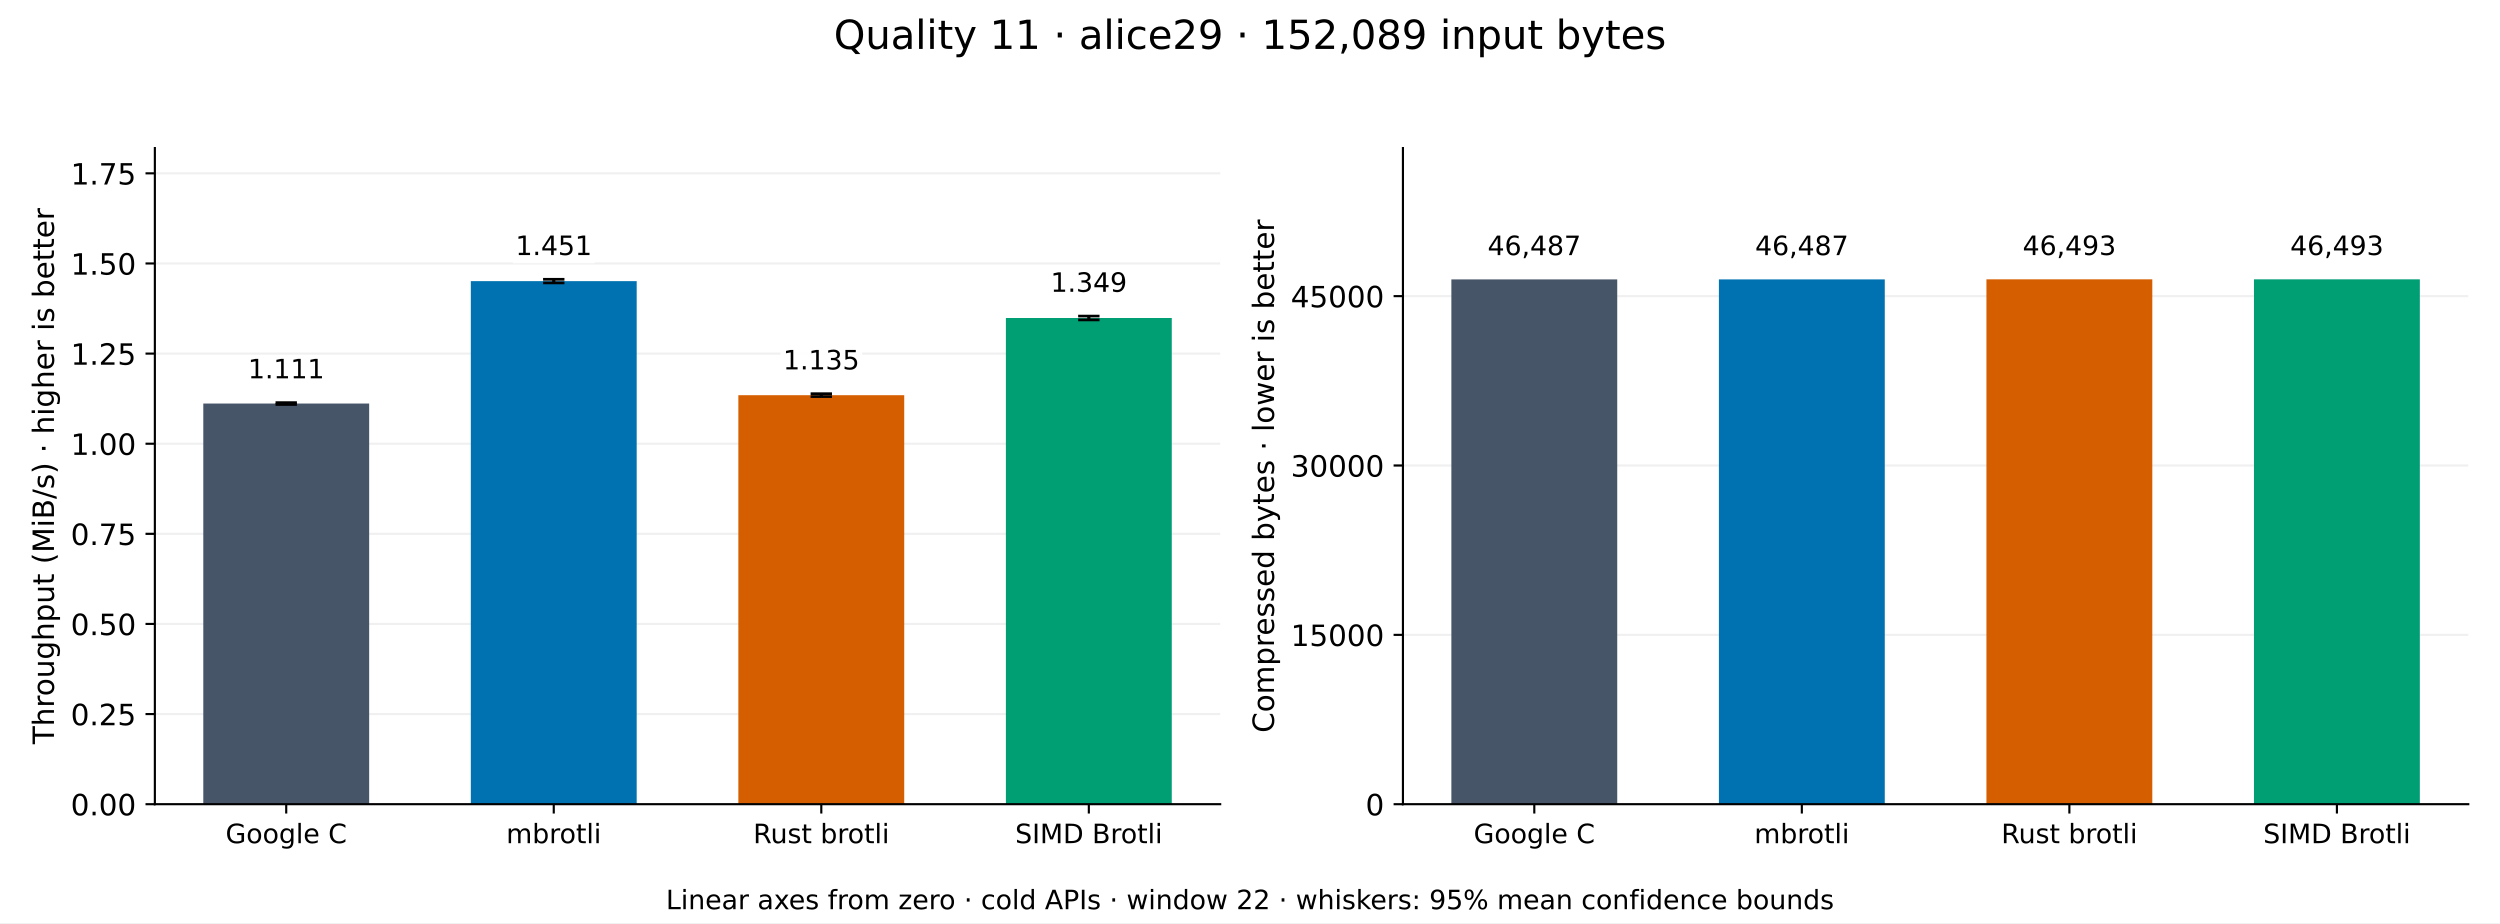
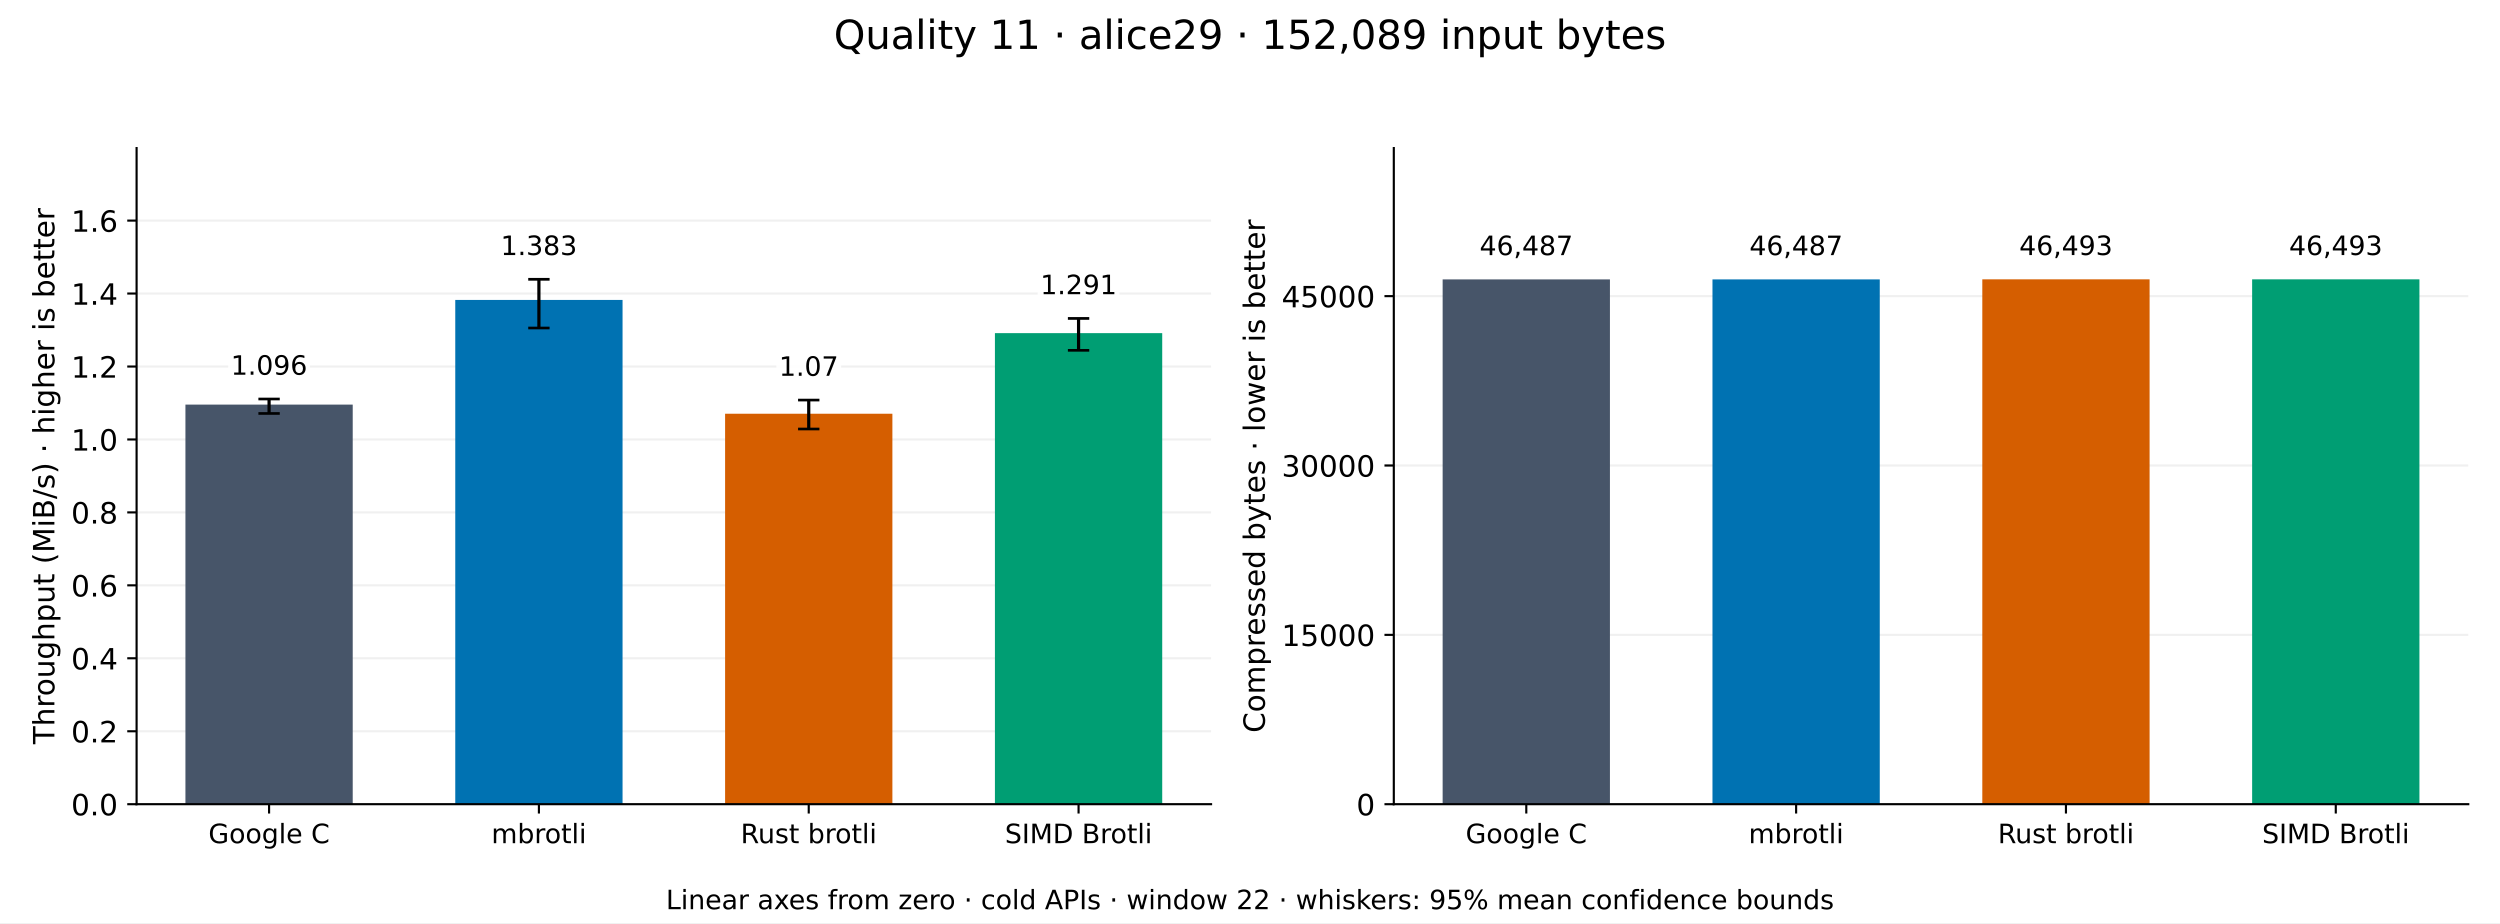
<svg xmlns="http://www.w3.org/2000/svg" xmlns:xlink="http://www.w3.org/1999/xlink" width="936pt" height="345.6pt" viewBox="0 0 936 345.6" version="1.1">
  <defs>
    <style type="text/css">*{stroke-linejoin: round; stroke-linecap: butt}</style>
  </defs>
  <g id="figure_1">
    <g id="patch_1">
      <path d="M 0 345.6 L 936 345.6 L 936 0 L 0 0 z " style="fill: #ffffff" />
    </g>
    <g id="axes_1">
      <g id="patch_2">
-         <path d="M 57.98 301.088 L 456.84 301.088 L 456.84 55.44 L 57.98 55.44 z " style="fill: #ffffff" />
+         <path d="M 51.14 301.088 L 453.42 301.088 L 453.42 55.44 L 51.14 55.44 z " style="fill: #ffffff" />
      </g>
      <g id="matplotlib.axis_1">
        <g id="xtick_1">
          <g id="line2d_1">
            <defs>
              <path id="m3d63aaa0ea" d="M 0 0 L 0 3.5 " style="stroke: #000000; stroke-width: 0.8" />
            </defs>
            <g>
-               <use xlink:href="#m3d63aaa0ea" x="107.161" y="301.088" style="stroke: #000000; stroke-width: 0.8" />
+               <use xlink:href="#m3d63aaa0ea" x="100.743" y="301.088" style="stroke: #000000; stroke-width: 0.8" />
            </g>
          </g>
          <g id="text_1">
-             <text style="font-size: 10px; font-family: 'DejaVu Sans', 'Bitstream Vera Sans', 'Computer Modern Sans Serif', 'Lucida Grande', 'Verdana', 'Geneva', 'Lucid', 'Arial', 'Helvetica', 'Avant Garde', sans-serif; text-anchor: middle" x="107.161" y="315.686" transform="rotate(-0 107.1614 315.6864)">Google C</text>
+             <text style="font-size: 10px; font-family: 'DejaVu Sans', 'Bitstream Vera Sans', 'Computer Modern Sans Serif', 'Lucida Grande', 'Verdana', 'Geneva', 'Lucid', 'Arial', 'Helvetica', 'Avant Garde', sans-serif; text-anchor: middle" x="100.743" y="315.686" transform="rotate(-0 100.7431 315.6864)">Google C</text>
          </g>
        </g>
        <g id="xtick_2">
          <g id="line2d_2">
            <g>
-               <use xlink:href="#m3d63aaa0ea" x="207.327" y="301.088" style="stroke: #000000; stroke-width: 0.8" />
+               <use xlink:href="#m3d63aaa0ea" x="201.768" y="301.088" style="stroke: #000000; stroke-width: 0.8" />
            </g>
          </g>
          <g id="text_2">
-             <text style="font-size: 10px; font-family: 'DejaVu Sans', 'Bitstream Vera Sans', 'Computer Modern Sans Serif', 'Lucida Grande', 'Verdana', 'Geneva', 'Lucid', 'Arial', 'Helvetica', 'Avant Garde', sans-serif; text-anchor: middle" x="207.327" y="315.686" transform="rotate(-0 207.3271 315.6864)">mbrotli</text>
+             <text style="font-size: 10px; font-family: 'DejaVu Sans', 'Bitstream Vera Sans', 'Computer Modern Sans Serif', 'Lucida Grande', 'Verdana', 'Geneva', 'Lucid', 'Arial', 'Helvetica', 'Avant Garde', sans-serif; text-anchor: middle" x="201.768" y="315.686" transform="rotate(-0 201.7677 315.6864)">mbrotli</text>
          </g>
        </g>
        <g id="xtick_3">
          <g id="line2d_3">
            <g>
-               <use xlink:href="#m3d63aaa0ea" x="307.493" y="301.088" style="stroke: #000000; stroke-width: 0.8" />
+               <use xlink:href="#m3d63aaa0ea" x="302.792" y="301.088" style="stroke: #000000; stroke-width: 0.8" />
            </g>
          </g>
          <g id="text_3">
-             <text style="font-size: 10px; font-family: 'DejaVu Sans', 'Bitstream Vera Sans', 'Computer Modern Sans Serif', 'Lucida Grande', 'Verdana', 'Geneva', 'Lucid', 'Arial', 'Helvetica', 'Avant Garde', sans-serif; text-anchor: middle" x="307.493" y="315.686" transform="rotate(-0 307.4929 315.6864)">Rust brotli</text>
+             <text style="font-size: 10px; font-family: 'DejaVu Sans', 'Bitstream Vera Sans', 'Computer Modern Sans Serif', 'Lucida Grande', 'Verdana', 'Geneva', 'Lucid', 'Arial', 'Helvetica', 'Avant Garde', sans-serif; text-anchor: middle" x="302.792" y="315.686" transform="rotate(-0 302.7923 315.6864)">Rust brotli</text>
          </g>
        </g>
        <g id="xtick_4">
          <g id="line2d_4">
            <g>
-               <use xlink:href="#m3d63aaa0ea" x="407.659" y="301.088" style="stroke: #000000; stroke-width: 0.8" />
+               <use xlink:href="#m3d63aaa0ea" x="403.817" y="301.088" style="stroke: #000000; stroke-width: 0.8" />
            </g>
          </g>
          <g id="text_4">
-             <text style="font-size: 10px; font-family: 'DejaVu Sans', 'Bitstream Vera Sans', 'Computer Modern Sans Serif', 'Lucida Grande', 'Verdana', 'Geneva', 'Lucid', 'Arial', 'Helvetica', 'Avant Garde', sans-serif; text-anchor: middle" x="407.659" y="315.686" transform="rotate(-0 407.6586 315.6864)">SIMD Brotli</text>
+             <text style="font-size: 10px; font-family: 'DejaVu Sans', 'Bitstream Vera Sans', 'Computer Modern Sans Serif', 'Lucida Grande', 'Verdana', 'Geneva', 'Lucid', 'Arial', 'Helvetica', 'Avant Garde', sans-serif; text-anchor: middle" x="403.817" y="315.686" transform="rotate(-0 403.8169 315.6864)">SIMD Brotli</text>
          </g>
        </g>
      </g>
      <g id="matplotlib.axis_2">
        <g id="ytick_1">
          <g id="line2d_5">
-             <path d="M 57.98 301.088 L 456.84 301.088 " clip-path="url(#p3a01ae5ec7)" style="fill: none; stroke: #b0b0b0; stroke-opacity: 0.18; stroke-width: 0.8; stroke-linecap: square" />
+             <path d="M 51.14 301.088 L 453.42 301.088 " clip-path="url(#p84ce2953eb)" style="fill: none; stroke: #b0b0b0; stroke-opacity: 0.18; stroke-width: 0.8; stroke-linecap: square" />
          </g>
          <g id="line2d_6">
            <defs>
              <path id="mb6c034703b" d="M 0 0 L -3.5 0 " style="stroke: #000000; stroke-width: 0.8" />
            </defs>
            <g>
-               <use xlink:href="#mb6c034703b" x="57.98" y="301.088" style="stroke: #000000; stroke-width: 0.8" />
+               <use xlink:href="#mb6c034703b" x="51.14" y="301.088" style="stroke: #000000; stroke-width: 0.8" />
            </g>
          </g>
          <g id="text_5">
-             <text style="font-size: 11px; font-family: 'DejaVu Sans', 'Bitstream Vera Sans', 'Computer Modern Sans Serif', 'Lucida Grande', 'Verdana', 'Geneva', 'Lucid', 'Arial', 'Helvetica', 'Avant Garde', sans-serif; text-anchor: end" x="50.98" y="305.267" transform="rotate(-0 50.98 305.2671)">0.00</text>
+             <text style="font-size: 11px; font-family: 'DejaVu Sans', 'Bitstream Vera Sans', 'Computer Modern Sans Serif', 'Lucida Grande', 'Verdana', 'Geneva', 'Lucid', 'Arial', 'Helvetica', 'Avant Garde', sans-serif; text-anchor: end" x="44.14" y="305.267" transform="rotate(-0 44.14 305.2671)">0.0</text>
          </g>
        </g>
        <g id="ytick_2">
          <g id="line2d_7">
-             <path d="M 57.98 267.348 L 456.84 267.348 " clip-path="url(#p3a01ae5ec7)" style="fill: none; stroke: #b0b0b0; stroke-opacity: 0.18; stroke-width: 0.8; stroke-linecap: square" />
+             <path d="M 51.14 273.776 L 453.42 273.776 " clip-path="url(#p84ce2953eb)" style="fill: none; stroke: #b0b0b0; stroke-opacity: 0.18; stroke-width: 0.8; stroke-linecap: square" />
          </g>
          <g id="line2d_8">
            <g>
-               <use xlink:href="#mb6c034703b" x="57.98" y="267.348" style="stroke: #000000; stroke-width: 0.8" />
+               <use xlink:href="#mb6c034703b" x="51.14" y="273.776" style="stroke: #000000; stroke-width: 0.8" />
            </g>
          </g>
          <g id="text_6">
-             <text style="font-size: 11px; font-family: 'DejaVu Sans', 'Bitstream Vera Sans', 'Computer Modern Sans Serif', 'Lucida Grande', 'Verdana', 'Geneva', 'Lucid', 'Arial', 'Helvetica', 'Avant Garde', sans-serif; text-anchor: end" x="50.98" y="271.527" transform="rotate(-0 50.98 271.5269)">0.25</text>
+             <text style="font-size: 11px; font-family: 'DejaVu Sans', 'Bitstream Vera Sans', 'Computer Modern Sans Serif', 'Lucida Grande', 'Verdana', 'Geneva', 'Lucid', 'Arial', 'Helvetica', 'Avant Garde', sans-serif; text-anchor: end" x="44.14" y="277.956" transform="rotate(-0 44.14 277.9556)">0.2</text>
          </g>
        </g>
        <g id="ytick_3">
          <g id="line2d_9">
-             <path d="M 57.98 233.607 L 456.84 233.607 " clip-path="url(#p3a01ae5ec7)" style="fill: none; stroke: #b0b0b0; stroke-opacity: 0.18; stroke-width: 0.8; stroke-linecap: square" />
+             <path d="M 51.14 246.465 L 453.42 246.465 " clip-path="url(#p84ce2953eb)" style="fill: none; stroke: #b0b0b0; stroke-opacity: 0.18; stroke-width: 0.8; stroke-linecap: square" />
          </g>
          <g id="line2d_10">
            <g>
-               <use xlink:href="#mb6c034703b" x="57.98" y="233.607" style="stroke: #000000; stroke-width: 0.8" />
+               <use xlink:href="#mb6c034703b" x="51.14" y="246.465" style="stroke: #000000; stroke-width: 0.8" />
            </g>
          </g>
          <g id="text_7">
-             <text style="font-size: 11px; font-family: 'DejaVu Sans', 'Bitstream Vera Sans', 'Computer Modern Sans Serif', 'Lucida Grande', 'Verdana', 'Geneva', 'Lucid', 'Arial', 'Helvetica', 'Avant Garde', sans-serif; text-anchor: end" x="50.98" y="237.787" transform="rotate(-0 50.98 237.7866)">0.50</text>
+             <text style="font-size: 11px; font-family: 'DejaVu Sans', 'Bitstream Vera Sans', 'Computer Modern Sans Serif', 'Lucida Grande', 'Verdana', 'Geneva', 'Lucid', 'Arial', 'Helvetica', 'Avant Garde', sans-serif; text-anchor: end" x="44.14" y="250.644" transform="rotate(-0 44.14 250.6441)">0.4</text>
          </g>
        </g>
        <g id="ytick_4">
          <g id="line2d_11">
-             <path d="M 57.98 199.867 L 456.84 199.867 " clip-path="url(#p3a01ae5ec7)" style="fill: none; stroke: #b0b0b0; stroke-opacity: 0.18; stroke-width: 0.8; stroke-linecap: square" />
+             <path d="M 51.14 219.153 L 453.42 219.153 " clip-path="url(#p84ce2953eb)" style="fill: none; stroke: #b0b0b0; stroke-opacity: 0.18; stroke-width: 0.8; stroke-linecap: square" />
          </g>
          <g id="line2d_12">
            <g>
-               <use xlink:href="#mb6c034703b" x="57.98" y="199.867" style="stroke: #000000; stroke-width: 0.8" />
+               <use xlink:href="#mb6c034703b" x="51.14" y="219.153" style="stroke: #000000; stroke-width: 0.8" />
            </g>
          </g>
          <g id="text_8">
-             <text style="font-size: 11px; font-family: 'DejaVu Sans', 'Bitstream Vera Sans', 'Computer Modern Sans Serif', 'Lucida Grande', 'Verdana', 'Geneva', 'Lucid', 'Arial', 'Helvetica', 'Avant Garde', sans-serif; text-anchor: end" x="50.98" y="204.046" transform="rotate(-0 50.98 204.0463)">0.75</text>
+             <text style="font-size: 11px; font-family: 'DejaVu Sans', 'Bitstream Vera Sans', 'Computer Modern Sans Serif', 'Lucida Grande', 'Verdana', 'Geneva', 'Lucid', 'Arial', 'Helvetica', 'Avant Garde', sans-serif; text-anchor: end" x="44.14" y="223.333" transform="rotate(-0 44.14 223.3325)">0.6</text>
          </g>
        </g>
        <g id="ytick_5">
          <g id="line2d_13">
-             <path d="M 57.98 166.127 L 456.84 166.127 " clip-path="url(#p3a01ae5ec7)" style="fill: none; stroke: #b0b0b0; stroke-opacity: 0.18; stroke-width: 0.8; stroke-linecap: square" />
+             <path d="M 51.14 191.842 L 453.42 191.842 " clip-path="url(#p84ce2953eb)" style="fill: none; stroke: #b0b0b0; stroke-opacity: 0.18; stroke-width: 0.8; stroke-linecap: square" />
          </g>
          <g id="line2d_14">
            <g>
-               <use xlink:href="#mb6c034703b" x="57.98" y="166.127" style="stroke: #000000; stroke-width: 0.8" />
+               <use xlink:href="#mb6c034703b" x="51.14" y="191.842" style="stroke: #000000; stroke-width: 0.8" />
            </g>
          </g>
          <g id="text_9">
-             <text style="font-size: 11px; font-family: 'DejaVu Sans', 'Bitstream Vera Sans', 'Computer Modern Sans Serif', 'Lucida Grande', 'Verdana', 'Geneva', 'Lucid', 'Arial', 'Helvetica', 'Avant Garde', sans-serif; text-anchor: end" x="50.98" y="170.306" transform="rotate(-0 50.98 170.306)">1.00</text>
+             <text style="font-size: 11px; font-family: 'DejaVu Sans', 'Bitstream Vera Sans', 'Computer Modern Sans Serif', 'Lucida Grande', 'Verdana', 'Geneva', 'Lucid', 'Arial', 'Helvetica', 'Avant Garde', sans-serif; text-anchor: end" x="44.14" y="196.021" transform="rotate(-0 44.14 196.021)">0.8</text>
          </g>
        </g>
        <g id="ytick_6">
          <g id="line2d_15">
-             <path d="M 57.98 132.387 L 456.84 132.387 " clip-path="url(#p3a01ae5ec7)" style="fill: none; stroke: #b0b0b0; stroke-opacity: 0.18; stroke-width: 0.8; stroke-linecap: square" />
+             <path d="M 51.14 164.53 L 453.42 164.53 " clip-path="url(#p84ce2953eb)" style="fill: none; stroke: #b0b0b0; stroke-opacity: 0.18; stroke-width: 0.8; stroke-linecap: square" />
          </g>
          <g id="line2d_16">
            <g>
-               <use xlink:href="#mb6c034703b" x="57.98" y="132.387" style="stroke: #000000; stroke-width: 0.8" />
+               <use xlink:href="#mb6c034703b" x="51.14" y="164.53" style="stroke: #000000; stroke-width: 0.8" />
            </g>
          </g>
          <g id="text_10">
-             <text style="font-size: 11px; font-family: 'DejaVu Sans', 'Bitstream Vera Sans', 'Computer Modern Sans Serif', 'Lucida Grande', 'Verdana', 'Geneva', 'Lucid', 'Arial', 'Helvetica', 'Avant Garde', sans-serif; text-anchor: end" x="50.98" y="136.566" transform="rotate(-0 50.98 136.5657)">1.25</text>
+             <text style="font-size: 11px; font-family: 'DejaVu Sans', 'Bitstream Vera Sans', 'Computer Modern Sans Serif', 'Lucida Grande', 'Verdana', 'Geneva', 'Lucid', 'Arial', 'Helvetica', 'Avant Garde', sans-serif; text-anchor: end" x="44.14" y="168.709" transform="rotate(-0 44.14 168.7095)">1.0</text>
          </g>
        </g>
        <g id="ytick_7">
          <g id="line2d_17">
-             <path d="M 57.98 98.646 L 456.84 98.646 " clip-path="url(#p3a01ae5ec7)" style="fill: none; stroke: #b0b0b0; stroke-opacity: 0.18; stroke-width: 0.8; stroke-linecap: square" />
+             <path d="M 51.14 137.219 L 453.42 137.219 " clip-path="url(#p84ce2953eb)" style="fill: none; stroke: #b0b0b0; stroke-opacity: 0.18; stroke-width: 0.8; stroke-linecap: square" />
          </g>
          <g id="line2d_18">
            <g>
-               <use xlink:href="#mb6c034703b" x="57.98" y="98.646" style="stroke: #000000; stroke-width: 0.8" />
+               <use xlink:href="#mb6c034703b" x="51.14" y="137.219" style="stroke: #000000; stroke-width: 0.8" />
            </g>
          </g>
          <g id="text_11">
-             <text style="font-size: 11px; font-family: 'DejaVu Sans', 'Bitstream Vera Sans', 'Computer Modern Sans Serif', 'Lucida Grande', 'Verdana', 'Geneva', 'Lucid', 'Arial', 'Helvetica', 'Avant Garde', sans-serif; text-anchor: end" x="50.98" y="102.825" transform="rotate(-0 50.98 102.8254)">1.50</text>
+             <text style="font-size: 11px; font-family: 'DejaVu Sans', 'Bitstream Vera Sans', 'Computer Modern Sans Serif', 'Lucida Grande', 'Verdana', 'Geneva', 'Lucid', 'Arial', 'Helvetica', 'Avant Garde', sans-serif; text-anchor: end" x="44.14" y="141.398" transform="rotate(-0 44.14 141.3979)">1.2</text>
          </g>
        </g>
        <g id="ytick_8">
          <g id="line2d_19">
-             <path d="M 57.98 64.906 L 456.84 64.906 " clip-path="url(#p3a01ae5ec7)" style="fill: none; stroke: #b0b0b0; stroke-opacity: 0.18; stroke-width: 0.8; stroke-linecap: square" />
+             <path d="M 51.14 109.907 L 453.42 109.907 " clip-path="url(#p84ce2953eb)" style="fill: none; stroke: #b0b0b0; stroke-opacity: 0.18; stroke-width: 0.8; stroke-linecap: square" />
          </g>
          <g id="line2d_20">
            <g>
-               <use xlink:href="#mb6c034703b" x="57.98" y="64.906" style="stroke: #000000; stroke-width: 0.8" />
+               <use xlink:href="#mb6c034703b" x="51.14" y="109.907" style="stroke: #000000; stroke-width: 0.8" />
            </g>
          </g>
          <g id="text_12">
-             <text style="font-size: 11px; font-family: 'DejaVu Sans', 'Bitstream Vera Sans', 'Computer Modern Sans Serif', 'Lucida Grande', 'Verdana', 'Geneva', 'Lucid', 'Arial', 'Helvetica', 'Avant Garde', sans-serif; text-anchor: end" x="50.98" y="69.085" transform="rotate(-0 50.98 69.08511)">1.75</text>
-           </g>
-         </g>
-         <g id="text_13">
-           <text style="font-size: 11px; font-family: 'DejaVu Sans', 'Bitstream Vera Sans', 'Computer Modern Sans Serif', 'Lucida Grande', 'Verdana', 'Geneva', 'Lucid', 'Arial', 'Helvetica', 'Avant Garde', sans-serif; text-anchor: middle" x="20.2" y="178.264" transform="rotate(-90 20.20016 178.264)">Throughput (MiB/s) · higher is better</text>
+             <text style="font-size: 11px; font-family: 'DejaVu Sans', 'Bitstream Vera Sans', 'Computer Modern Sans Serif', 'Lucida Grande', 'Verdana', 'Geneva', 'Lucid', 'Arial', 'Helvetica', 'Avant Garde', sans-serif; text-anchor: end" x="44.14" y="114.086" transform="rotate(-0 44.14 114.0864)">1.4</text>
+           </g>
+         </g>
+         <g id="ytick_9">
+           <g id="line2d_21">
+             <path d="M 51.14 82.596 L 453.42 82.596 " clip-path="url(#p84ce2953eb)" style="fill: none; stroke: #b0b0b0; stroke-opacity: 0.18; stroke-width: 0.8; stroke-linecap: square" />
+           </g>
+           <g id="line2d_22">
+             <g>
+               <use xlink:href="#mb6c034703b" x="51.14" y="82.596" style="stroke: #000000; stroke-width: 0.8" />
+             </g>
+           </g>
+           <g id="text_13">
+             <text style="font-size: 11px; font-family: 'DejaVu Sans', 'Bitstream Vera Sans', 'Computer Modern Sans Serif', 'Lucida Grande', 'Verdana', 'Geneva', 'Lucid', 'Arial', 'Helvetica', 'Avant Garde', sans-serif; text-anchor: end" x="44.14" y="86.775" transform="rotate(-0 44.14 86.77484)">1.6</text>
+           </g>
+         </g>
+         <g id="text_14">
+           <text style="font-size: 11px; font-family: 'DejaVu Sans', 'Bitstream Vera Sans', 'Computer Modern Sans Serif', 'Lucida Grande', 'Verdana', 'Geneva', 'Lucid', 'Arial', 'Helvetica', 'Avant Garde', sans-serif; text-anchor: middle" x="20.359" y="178.264" transform="rotate(-90 20.35891 178.264)">Throughput (MiB/s) · higher is better</text>
        </g>
      </g>
      <g id="patch_3">
-         <path d="M 76.11 301.088 L 138.213 301.088 L 138.213 151.088 L 76.11 151.088 z " clip-path="url(#p3a01ae5ec7)" style="fill: #475569" />
+         <path d="M 69.425 301.088 L 132.061 301.088 L 132.061 151.479 L 69.425 151.479 z " clip-path="url(#p84ce2953eb)" style="fill: #475569" />
      </g>
      <g id="patch_4">
-         <path d="M 176.276 301.088 L 238.379 301.088 L 238.379 105.245 L 176.276 105.245 z " clip-path="url(#p3a01ae5ec7)" style="fill: #0072b2" />
+         <path d="M 170.45 301.088 L 233.085 301.088 L 233.085 112.288 L 170.45 112.288 z " clip-path="url(#p84ce2953eb)" style="fill: #0072b2" />
      </g>
      <g id="patch_5">
-         <path d="M 276.441 301.088 L 338.544 301.088 L 338.544 147.962 L 276.441 147.962 z " clip-path="url(#p3a01ae5ec7)" style="fill: #d55e00" />
+         <path d="M 271.475 301.088 L 334.11 301.088 L 334.11 154.912 L 271.475 154.912 z " clip-path="url(#p84ce2953eb)" style="fill: #d55e00" />
      </g>
      <g id="patch_6">
-         <path d="M 376.607 301.088 L 438.71 301.088 L 438.71 119.067 L 376.607 119.067 z " clip-path="url(#p3a01ae5ec7)" style="fill: #009e73" />
+         <path d="M 372.499 301.088 L 435.135 301.088 L 435.135 124.729 L 372.499 124.729 z " clip-path="url(#p84ce2953eb)" style="fill: #009e73" />
      </g>
      <g id="LineCollection_1">
-         <path d="M 107.161 151.454 L 107.161 150.733 " clip-path="url(#p3a01ae5ec7)" style="fill: none; stroke: #000000; stroke-width: 1.2" />
-         <path d="M 207.327 105.941 L 207.327 104.57 " clip-path="url(#p3a01ae5ec7)" style="fill: none; stroke: #000000; stroke-width: 1.2" />
-         <path d="M 307.493 148.483 L 307.493 147.393 " clip-path="url(#p3a01ae5ec7)" style="fill: none; stroke: #000000; stroke-width: 1.2" />
-         <path d="M 407.659 119.788 L 407.659 118.342 " clip-path="url(#p3a01ae5ec7)" style="fill: none; stroke: #000000; stroke-width: 1.2" />
-       </g>
-       <g id="line2d_21">
+         <path d="M 100.743 154.803 L 100.743 149.382 " clip-path="url(#p84ce2953eb)" style="fill: none; stroke: #000000; stroke-width: 1.2" />
+         <path d="M 201.768 122.794 L 201.768 104.57 " clip-path="url(#p84ce2953eb)" style="fill: none; stroke: #000000; stroke-width: 1.2" />
+         <path d="M 302.792 160.624 L 302.792 149.783 " clip-path="url(#p84ce2953eb)" style="fill: none; stroke: #000000; stroke-width: 1.2" />
+         <path d="M 403.817 131.167 L 403.817 119.221 " clip-path="url(#p84ce2953eb)" style="fill: none; stroke: #000000; stroke-width: 1.2" />
+       </g>
+       <g id="line2d_23">
        <defs>
          <path id="ma4d3aa00d3" d="M 4 0 L -4 -0 " style="stroke: #000000" />
        </defs>
-         <g clip-path="url(#p3a01ae5ec7)">
-           <use xlink:href="#ma4d3aa00d3" x="107.161" y="151.454" style="fill: #1f77b4; stroke: #000000" />
-           <use xlink:href="#ma4d3aa00d3" x="207.327" y="105.941" style="fill: #1f77b4; stroke: #000000" />
-           <use xlink:href="#ma4d3aa00d3" x="307.493" y="148.483" style="fill: #1f77b4; stroke: #000000" />
-           <use xlink:href="#ma4d3aa00d3" x="407.659" y="119.788" style="fill: #1f77b4; stroke: #000000" />
-         </g>
-       </g>
-       <g id="line2d_22">
-         <g clip-path="url(#p3a01ae5ec7)">
-           <use xlink:href="#ma4d3aa00d3" x="107.161" y="150.733" style="fill: #1f77b4; stroke: #000000" />
-           <use xlink:href="#ma4d3aa00d3" x="207.327" y="104.57" style="fill: #1f77b4; stroke: #000000" />
-           <use xlink:href="#ma4d3aa00d3" x="307.493" y="147.393" style="fill: #1f77b4; stroke: #000000" />
-           <use xlink:href="#ma4d3aa00d3" x="407.659" y="118.342" style="fill: #1f77b4; stroke: #000000" />
+         <g clip-path="url(#p84ce2953eb)">
+           <use xlink:href="#ma4d3aa00d3" x="100.743" y="154.803" style="fill: #1f77b4; stroke: #000000" />
+           <use xlink:href="#ma4d3aa00d3" x="201.768" y="122.794" style="fill: #1f77b4; stroke: #000000" />
+           <use xlink:href="#ma4d3aa00d3" x="302.792" y="160.624" style="fill: #1f77b4; stroke: #000000" />
+           <use xlink:href="#ma4d3aa00d3" x="403.817" y="131.167" style="fill: #1f77b4; stroke: #000000" />
+         </g>
+       </g>
+       <g id="line2d_24">
+         <g clip-path="url(#p84ce2953eb)">
+           <use xlink:href="#ma4d3aa00d3" x="100.743" y="149.382" style="fill: #1f77b4; stroke: #000000" />
+           <use xlink:href="#ma4d3aa00d3" x="201.768" y="104.57" style="fill: #1f77b4; stroke: #000000" />
+           <use xlink:href="#ma4d3aa00d3" x="302.792" y="149.783" style="fill: #1f77b4; stroke: #000000" />
+           <use xlink:href="#ma4d3aa00d3" x="403.817" y="119.221" style="fill: #1f77b4; stroke: #000000" />
        </g>
      </g>
      <g id="patch_7">
-         <path d="M 57.98 301.088 L 57.98 55.44 " style="fill: none; stroke: #000000; stroke-width: 0.8; stroke-linejoin: miter; stroke-linecap: square" />
+         <path d="M 51.14 301.088 L 51.14 55.44 " style="fill: none; stroke: #000000; stroke-width: 0.8; stroke-linejoin: miter; stroke-linecap: square" />
      </g>
      <g id="patch_8">
-         <path d="M 57.98 301.088 L 456.84 301.088 " style="fill: none; stroke: #000000; stroke-width: 0.8; stroke-linejoin: miter; stroke-linecap: square" />
-       </g>
-       <g id="text_14">
+         <path d="M 51.14 301.088 L 453.42 301.088 " style="fill: none; stroke: #000000; stroke-width: 0.8; stroke-linejoin: miter; stroke-linecap: square" />
+       </g>
+       <g id="text_15">
        <g id="patch_9">
-           <path d="M 91.847 144.733 L 122.475 144.733 L 122.475 133.055 L 91.847 133.055 z " style="fill: #ffffff; opacity: 0.9" />
-         </g>
-         <text style="font-size: 10px; font-family: 'DejaVu Sans', 'Bitstream Vera Sans', 'Computer Modern Sans Serif', 'Lucida Grande', 'Verdana', 'Geneva', 'Lucid', 'Arial', 'Helvetica', 'Avant Garde', sans-serif; text-anchor: middle" x="107.161" y="141.654" transform="rotate(-0 107.1614 141.6538)">1.111</text>
-       </g>
-       <g id="text_15">
+           <path d="M 85.429 143.382 L 116.057 143.382 L 116.057 131.704 L 85.429 131.704 z " style="fill: #ffffff; opacity: 0.9" />
+         </g>
+         <text style="font-size: 10px; font-family: 'DejaVu Sans', 'Bitstream Vera Sans', 'Computer Modern Sans Serif', 'Lucida Grande', 'Verdana', 'Geneva', 'Lucid', 'Arial', 'Helvetica', 'Avant Garde', sans-serif; text-anchor: middle" x="100.743" y="140.302" transform="rotate(-0 100.7431 140.3024)">1.096</text>
+       </g>
+       <g id="text_16">
        <g id="patch_10">
-           <path d="M 192.013 98.57 L 222.641 98.57 L 222.641 86.891 L 192.013 86.891 z " style="fill: #ffffff; opacity: 0.9" />
-         </g>
-         <text style="font-size: 10px; font-family: 'DejaVu Sans', 'Bitstream Vera Sans', 'Computer Modern Sans Serif', 'Lucida Grande', 'Verdana', 'Geneva', 'Lucid', 'Arial', 'Helvetica', 'Avant Garde', sans-serif; text-anchor: middle" x="207.327" y="95.49" transform="rotate(-0 207.3271 95.48991)">1.451</text>
-       </g>
-       <g id="text_16">
+           <path d="M 186.454 98.57 L 217.082 98.57 L 217.082 86.891 L 186.454 86.891 z " style="fill: #ffffff; opacity: 0.9" />
+         </g>
+         <text style="font-size: 10px; font-family: 'DejaVu Sans', 'Bitstream Vera Sans', 'Computer Modern Sans Serif', 'Lucida Grande', 'Verdana', 'Geneva', 'Lucid', 'Arial', 'Helvetica', 'Avant Garde', sans-serif; text-anchor: middle" x="201.768" y="95.49" transform="rotate(-0 201.7677 95.48991)">1.383</text>
+       </g>
+       <g id="text_17">
        <g id="patch_11">
-           <path d="M 292.179 141.393 L 322.807 141.393 L 322.807 129.715 L 292.179 129.715 z " style="fill: #ffffff; opacity: 0.9" />
-         </g>
-         <text style="font-size: 10px; font-family: 'DejaVu Sans', 'Bitstream Vera Sans', 'Computer Modern Sans Serif', 'Lucida Grande', 'Verdana', 'Geneva', 'Lucid', 'Arial', 'Helvetica', 'Avant Garde', sans-serif; text-anchor: middle" x="307.493" y="138.313" transform="rotate(-0 307.4929 138.3132)">1.135</text>
-       </g>
-       <g id="text_17">
+           <path d="M 290.659 143.783 L 314.925 143.783 L 314.925 132.105 L 290.659 132.105 z " style="fill: #ffffff; opacity: 0.9" />
+         </g>
+         <text style="font-size: 10px; font-family: 'DejaVu Sans', 'Bitstream Vera Sans', 'Computer Modern Sans Serif', 'Lucida Grande', 'Verdana', 'Geneva', 'Lucid', 'Arial', 'Helvetica', 'Avant Garde', sans-serif; text-anchor: middle" x="302.792" y="140.704" transform="rotate(-0 302.7923 140.7036)">1.07</text>
+       </g>
+       <g id="text_18">
        <g id="patch_12">
-           <path d="M 392.345 112.342 L 422.973 112.342 L 422.973 100.663 L 392.345 100.663 z " style="fill: #ffffff; opacity: 0.9" />
-         </g>
-         <text style="font-size: 10px; font-family: 'DejaVu Sans', 'Bitstream Vera Sans', 'Computer Modern Sans Serif', 'Lucida Grande', 'Verdana', 'Geneva', 'Lucid', 'Arial', 'Helvetica', 'Avant Garde', sans-serif; text-anchor: middle" x="407.659" y="109.262" transform="rotate(-0 407.6586 109.2618)">1.349</text>
+           <path d="M 388.503 113.221 L 419.131 113.221 L 419.131 101.543 L 388.503 101.543 z " style="fill: #ffffff; opacity: 0.9" />
+         </g>
+         <text style="font-size: 10px; font-family: 'DejaVu Sans', 'Bitstream Vera Sans', 'Computer Modern Sans Serif', 'Lucida Grande', 'Verdana', 'Geneva', 'Lucid', 'Arial', 'Helvetica', 'Avant Garde', sans-serif; text-anchor: middle" x="403.817" y="110.141" transform="rotate(-0 403.8169 110.141)">1.291</text>
      </g>
    </g>
    <g id="axes_2">
      <g id="patch_13">
-         <path d="M 525.26 301.088 L 924.12 301.088 L 924.12 55.44 L 525.26 55.44 z " style="fill: #ffffff" />
+         <path d="M 521.84 301.088 L 924.12 301.088 L 924.12 55.44 L 521.84 55.44 z " style="fill: #ffffff" />
      </g>
      <g id="matplotlib.axis_3">
        <g id="xtick_5">
-           <g id="line2d_23">
-             <g>
-               <use xlink:href="#m3d63aaa0ea" x="574.441" y="301.088" style="stroke: #000000; stroke-width: 0.8" />
-             </g>
-           </g>
-           <g id="text_18">
-             <text style="font-size: 10px; font-family: 'DejaVu Sans', 'Bitstream Vera Sans', 'Computer Modern Sans Serif', 'Lucida Grande', 'Verdana', 'Geneva', 'Lucid', 'Arial', 'Helvetica', 'Avant Garde', sans-serif; text-anchor: middle" x="574.441" y="315.686" transform="rotate(-0 574.4414 315.6864)">Google C</text>
+           <g id="line2d_25">
+             <g>
+               <use xlink:href="#m3d63aaa0ea" x="571.443" y="301.088" style="stroke: #000000; stroke-width: 0.8" />
+             </g>
+           </g>
+           <g id="text_19">
+             <text style="font-size: 10px; font-family: 'DejaVu Sans', 'Bitstream Vera Sans', 'Computer Modern Sans Serif', 'Lucida Grande', 'Verdana', 'Geneva', 'Lucid', 'Arial', 'Helvetica', 'Avant Garde', sans-serif; text-anchor: middle" x="571.443" y="315.686" transform="rotate(-0 571.4431 315.6864)">Google C</text>
          </g>
        </g>
        <g id="xtick_6">
-           <g id="line2d_24">
-             <g>
-               <use xlink:href="#m3d63aaa0ea" x="674.607" y="301.088" style="stroke: #000000; stroke-width: 0.8" />
-             </g>
-           </g>
-           <g id="text_19">
-             <text style="font-size: 10px; font-family: 'DejaVu Sans', 'Bitstream Vera Sans', 'Computer Modern Sans Serif', 'Lucida Grande', 'Verdana', 'Geneva', 'Lucid', 'Arial', 'Helvetica', 'Avant Garde', sans-serif; text-anchor: middle" x="674.607" y="315.686" transform="rotate(-0 674.6071 315.6864)">mbrotli</text>
+           <g id="line2d_26">
+             <g>
+               <use xlink:href="#m3d63aaa0ea" x="672.468" y="301.088" style="stroke: #000000; stroke-width: 0.8" />
+             </g>
+           </g>
+           <g id="text_20">
+             <text style="font-size: 10px; font-family: 'DejaVu Sans', 'Bitstream Vera Sans', 'Computer Modern Sans Serif', 'Lucida Grande', 'Verdana', 'Geneva', 'Lucid', 'Arial', 'Helvetica', 'Avant Garde', sans-serif; text-anchor: middle" x="672.468" y="315.686" transform="rotate(-0 672.4677 315.6864)">mbrotli</text>
          </g>
        </g>
        <g id="xtick_7">
-           <g id="line2d_25">
-             <g>
-               <use xlink:href="#m3d63aaa0ea" x="774.773" y="301.088" style="stroke: #000000; stroke-width: 0.8" />
-             </g>
-           </g>
-           <g id="text_20">
-             <text style="font-size: 10px; font-family: 'DejaVu Sans', 'Bitstream Vera Sans', 'Computer Modern Sans Serif', 'Lucida Grande', 'Verdana', 'Geneva', 'Lucid', 'Arial', 'Helvetica', 'Avant Garde', sans-serif; text-anchor: middle" x="774.773" y="315.686" transform="rotate(-0 774.7729 315.6864)">Rust brotli</text>
+           <g id="line2d_27">
+             <g>
+               <use xlink:href="#m3d63aaa0ea" x="773.492" y="301.088" style="stroke: #000000; stroke-width: 0.8" />
+             </g>
+           </g>
+           <g id="text_21">
+             <text style="font-size: 10px; font-family: 'DejaVu Sans', 'Bitstream Vera Sans', 'Computer Modern Sans Serif', 'Lucida Grande', 'Verdana', 'Geneva', 'Lucid', 'Arial', 'Helvetica', 'Avant Garde', sans-serif; text-anchor: middle" x="773.492" y="315.686" transform="rotate(-0 773.4923 315.6864)">Rust brotli</text>
          </g>
        </g>
        <g id="xtick_8">
-           <g id="line2d_26">
-             <g>
-               <use xlink:href="#m3d63aaa0ea" x="874.939" y="301.088" style="stroke: #000000; stroke-width: 0.8" />
-             </g>
-           </g>
-           <g id="text_21">
-             <text style="font-size: 10px; font-family: 'DejaVu Sans', 'Bitstream Vera Sans', 'Computer Modern Sans Serif', 'Lucida Grande', 'Verdana', 'Geneva', 'Lucid', 'Arial', 'Helvetica', 'Avant Garde', sans-serif; text-anchor: middle" x="874.939" y="315.686" transform="rotate(-0 874.9386 315.6864)">SIMD Brotli</text>
+           <g id="line2d_28">
+             <g>
+               <use xlink:href="#m3d63aaa0ea" x="874.517" y="301.088" style="stroke: #000000; stroke-width: 0.8" />
+             </g>
+           </g>
+           <g id="text_22">
+             <text style="font-size: 10px; font-family: 'DejaVu Sans', 'Bitstream Vera Sans', 'Computer Modern Sans Serif', 'Lucida Grande', 'Verdana', 'Geneva', 'Lucid', 'Arial', 'Helvetica', 'Avant Garde', sans-serif; text-anchor: middle" x="874.517" y="315.686" transform="rotate(-0 874.5169 315.6864)">SIMD Brotli</text>
          </g>
        </g>
      </g>
      <g id="matplotlib.axis_4">
-         <g id="ytick_9">
-           <g id="line2d_27">
-             <path d="M 525.26 301.088 L 924.12 301.088 " clip-path="url(#p4e565bda3d)" style="fill: none; stroke: #b0b0b0; stroke-opacity: 0.18; stroke-width: 0.8; stroke-linecap: square" />
-           </g>
-           <g id="line2d_28">
-             <g>
-               <use xlink:href="#mb6c034703b" x="525.26" y="301.088" style="stroke: #000000; stroke-width: 0.8" />
-             </g>
-           </g>
-           <g id="text_22">
-             <text style="font-size: 11px; font-family: 'DejaVu Sans', 'Bitstream Vera Sans', 'Computer Modern Sans Serif', 'Lucida Grande', 'Verdana', 'Geneva', 'Lucid', 'Arial', 'Helvetica', 'Avant Garde', sans-serif; text-anchor: end" x="518.26" y="305.267" transform="rotate(-0 518.26 305.2671)">0</text>
-           </g>
-         </g>
        <g id="ytick_10">
          <g id="line2d_29">
-             <path d="M 525.26 237.685 L 924.12 237.685 " clip-path="url(#p4e565bda3d)" style="fill: none; stroke: #b0b0b0; stroke-opacity: 0.18; stroke-width: 0.8; stroke-linecap: square" />
+             <path d="M 521.84 301.088 L 924.12 301.088 " clip-path="url(#p96741e8146)" style="fill: none; stroke: #b0b0b0; stroke-opacity: 0.18; stroke-width: 0.8; stroke-linecap: square" />
          </g>
          <g id="line2d_30">
            <g>
-               <use xlink:href="#mb6c034703b" x="525.26" y="237.685" style="stroke: #000000; stroke-width: 0.8" />
+               <use xlink:href="#mb6c034703b" x="521.84" y="301.088" style="stroke: #000000; stroke-width: 0.8" />
            </g>
          </g>
          <g id="text_23">
-             <text style="font-size: 11px; font-family: 'DejaVu Sans', 'Bitstream Vera Sans', 'Computer Modern Sans Serif', 'Lucida Grande', 'Verdana', 'Geneva', 'Lucid', 'Arial', 'Helvetica', 'Avant Garde', sans-serif; text-anchor: end" x="518.26" y="241.865" transform="rotate(-0 518.26 241.8646)">15000</text>
+             <text style="font-size: 11px; font-family: 'DejaVu Sans', 'Bitstream Vera Sans', 'Computer Modern Sans Serif', 'Lucida Grande', 'Verdana', 'Geneva', 'Lucid', 'Arial', 'Helvetica', 'Avant Garde', sans-serif; text-anchor: end" x="514.84" y="305.267" transform="rotate(-0 514.84 305.2671)">0</text>
          </g>
        </g>
        <g id="ytick_11">
          <g id="line2d_31">
-             <path d="M 525.26 174.283 L 924.12 174.283 " clip-path="url(#p4e565bda3d)" style="fill: none; stroke: #b0b0b0; stroke-opacity: 0.18; stroke-width: 0.8; stroke-linecap: square" />
+             <path d="M 521.84 237.685 L 924.12 237.685 " clip-path="url(#p96741e8146)" style="fill: none; stroke: #b0b0b0; stroke-opacity: 0.18; stroke-width: 0.8; stroke-linecap: square" />
          </g>
          <g id="line2d_32">
            <g>
-               <use xlink:href="#mb6c034703b" x="525.26" y="174.283" style="stroke: #000000; stroke-width: 0.8" />
+               <use xlink:href="#mb6c034703b" x="521.84" y="237.685" style="stroke: #000000; stroke-width: 0.8" />
            </g>
          </g>
          <g id="text_24">
-             <text style="font-size: 11px; font-family: 'DejaVu Sans', 'Bitstream Vera Sans', 'Computer Modern Sans Serif', 'Lucida Grande', 'Verdana', 'Geneva', 'Lucid', 'Arial', 'Helvetica', 'Avant Garde', sans-serif; text-anchor: end" x="518.26" y="178.462" transform="rotate(-0 518.26 178.462)">30000</text>
+             <text style="font-size: 11px; font-family: 'DejaVu Sans', 'Bitstream Vera Sans', 'Computer Modern Sans Serif', 'Lucida Grande', 'Verdana', 'Geneva', 'Lucid', 'Arial', 'Helvetica', 'Avant Garde', sans-serif; text-anchor: end" x="514.84" y="241.865" transform="rotate(-0 514.84 241.8646)">15000</text>
          </g>
        </g>
        <g id="ytick_12">
          <g id="line2d_33">
-             <path d="M 525.26 110.88 L 924.12 110.88 " clip-path="url(#p4e565bda3d)" style="fill: none; stroke: #b0b0b0; stroke-opacity: 0.18; stroke-width: 0.8; stroke-linecap: square" />
+             <path d="M 521.84 174.283 L 924.12 174.283 " clip-path="url(#p96741e8146)" style="fill: none; stroke: #b0b0b0; stroke-opacity: 0.18; stroke-width: 0.8; stroke-linecap: square" />
          </g>
          <g id="line2d_34">
            <g>
-               <use xlink:href="#mb6c034703b" x="525.26" y="110.88" style="stroke: #000000; stroke-width: 0.8" />
+               <use xlink:href="#mb6c034703b" x="521.84" y="174.283" style="stroke: #000000; stroke-width: 0.8" />
            </g>
          </g>
          <g id="text_25">
-             <text style="font-size: 11px; font-family: 'DejaVu Sans', 'Bitstream Vera Sans', 'Computer Modern Sans Serif', 'Lucida Grande', 'Verdana', 'Geneva', 'Lucid', 'Arial', 'Helvetica', 'Avant Garde', sans-serif; text-anchor: end" x="518.26" y="115.059" transform="rotate(-0 518.26 115.0594)">45000</text>
-           </g>
-         </g>
-         <g id="text_26">
-           <text style="font-size: 11px; font-family: 'DejaVu Sans', 'Bitstream Vera Sans', 'Computer Modern Sans Serif', 'Lucida Grande', 'Verdana', 'Geneva', 'Lucid', 'Arial', 'Helvetica', 'Avant Garde', sans-serif; text-anchor: middle" x="476.979" y="178.264" transform="rotate(-90 476.9786 178.264)">Compressed bytes · lower is better</text>
+             <text style="font-size: 11px; font-family: 'DejaVu Sans', 'Bitstream Vera Sans', 'Computer Modern Sans Serif', 'Lucida Grande', 'Verdana', 'Geneva', 'Lucid', 'Arial', 'Helvetica', 'Avant Garde', sans-serif; text-anchor: end" x="514.84" y="178.462" transform="rotate(-0 514.84 178.462)">30000</text>
+           </g>
+         </g>
+         <g id="ytick_13">
+           <g id="line2d_35">
+             <path d="M 521.84 110.88 L 924.12 110.88 " clip-path="url(#p96741e8146)" style="fill: none; stroke: #b0b0b0; stroke-opacity: 0.18; stroke-width: 0.8; stroke-linecap: square" />
+           </g>
+           <g id="line2d_36">
+             <g>
+               <use xlink:href="#mb6c034703b" x="521.84" y="110.88" style="stroke: #000000; stroke-width: 0.8" />
+             </g>
+           </g>
+           <g id="text_26">
+             <text style="font-size: 11px; font-family: 'DejaVu Sans', 'Bitstream Vera Sans', 'Computer Modern Sans Serif', 'Lucida Grande', 'Verdana', 'Geneva', 'Lucid', 'Arial', 'Helvetica', 'Avant Garde', sans-serif; text-anchor: end" x="514.84" y="115.059" transform="rotate(-0 514.84 115.0594)">45000</text>
+           </g>
+         </g>
+         <g id="text_27">
+           <text style="font-size: 11px; font-family: 'DejaVu Sans', 'Bitstream Vera Sans', 'Computer Modern Sans Serif', 'Lucida Grande', 'Verdana', 'Geneva', 'Lucid', 'Arial', 'Helvetica', 'Avant Garde', sans-serif; text-anchor: middle" x="473.559" y="178.264" transform="rotate(-90 473.5586 178.264)">Compressed bytes · lower is better</text>
        </g>
      </g>
      <g id="patch_14">
-         <path d="M 543.39 301.088 L 605.493 301.088 L 605.493 104.595 L 543.39 104.595 z " clip-path="url(#p4e565bda3d)" style="fill: #475569" />
+         <path d="M 540.125 301.088 L 602.761 301.088 L 602.761 104.595 L 540.125 104.595 z " clip-path="url(#p96741e8146)" style="fill: #475569" />
      </g>
      <g id="patch_15">
-         <path d="M 643.556 301.088 L 705.659 301.088 L 705.659 104.595 L 643.556 104.595 z " clip-path="url(#p4e565bda3d)" style="fill: #0072b2" />
+         <path d="M 641.15 301.088 L 703.785 301.088 L 703.785 104.595 L 641.15 104.595 z " clip-path="url(#p96741e8146)" style="fill: #0072b2" />
      </g>
      <g id="patch_16">
-         <path d="M 743.721 301.088 L 805.824 301.088 L 805.824 104.57 L 743.721 104.57 z " clip-path="url(#p4e565bda3d)" style="fill: #d55e00" />
+         <path d="M 742.175 301.088 L 804.81 301.088 L 804.81 104.57 L 742.175 104.57 z " clip-path="url(#p96741e8146)" style="fill: #d55e00" />
      </g>
      <g id="patch_17">
-         <path d="M 843.887 301.088 L 905.99 301.088 L 905.99 104.57 L 843.887 104.57 z " clip-path="url(#p4e565bda3d)" style="fill: #009e73" />
+         <path d="M 843.199 301.088 L 905.835 301.088 L 905.835 104.57 L 843.199 104.57 z " clip-path="url(#p96741e8146)" style="fill: #009e73" />
      </g>
      <g id="patch_18">
-         <path d="M 525.26 301.088 L 525.26 55.44 " style="fill: none; stroke: #000000; stroke-width: 0.8; stroke-linejoin: miter; stroke-linecap: square" />
+         <path d="M 521.84 301.088 L 521.84 55.44 " style="fill: none; stroke: #000000; stroke-width: 0.8; stroke-linejoin: miter; stroke-linecap: square" />
      </g>
      <g id="patch_19">
-         <path d="M 525.26 301.088 L 924.12 301.088 " style="fill: none; stroke: #000000; stroke-width: 0.8; stroke-linejoin: miter; stroke-linecap: square" />
-       </g>
-       <g id="text_27">
+         <path d="M 521.84 301.088 L 924.12 301.088 " style="fill: none; stroke: #000000; stroke-width: 0.8; stroke-linejoin: miter; stroke-linecap: square" />
+       </g>
+       <g id="text_28">
        <g id="patch_20">
-           <path d="M 555.946 98.595 L 592.937 98.595 L 592.937 86.917 L 555.946 86.917 z " style="fill: #ffffff; opacity: 0.9" />
-         </g>
-         <text style="font-size: 10px; font-family: 'DejaVu Sans', 'Bitstream Vera Sans', 'Computer Modern Sans Serif', 'Lucida Grande', 'Verdana', 'Geneva', 'Lucid', 'Arial', 'Helvetica', 'Avant Garde', sans-serif; text-anchor: middle" x="574.441" y="95.515" transform="rotate(-0 574.4414 95.51527)">46,487</text>
-       </g>
-       <g id="text_28">
+           <path d="M 552.948 98.595 L 589.938 98.595 L 589.938 86.917 L 552.948 86.917 z " style="fill: #ffffff; opacity: 0.9" />
+         </g>
+         <text style="font-size: 10px; font-family: 'DejaVu Sans', 'Bitstream Vera Sans', 'Computer Modern Sans Serif', 'Lucida Grande', 'Verdana', 'Geneva', 'Lucid', 'Arial', 'Helvetica', 'Avant Garde', sans-serif; text-anchor: middle" x="571.443" y="95.515" transform="rotate(-0 571.4431 95.51527)">46,487</text>
+       </g>
+       <g id="text_29">
        <g id="patch_21">
-           <path d="M 656.112 98.595 L 693.102 98.595 L 693.102 86.917 L 656.112 86.917 z " style="fill: #ffffff; opacity: 0.9" />
-         </g>
-         <text style="font-size: 10px; font-family: 'DejaVu Sans', 'Bitstream Vera Sans', 'Computer Modern Sans Serif', 'Lucida Grande', 'Verdana', 'Geneva', 'Lucid', 'Arial', 'Helvetica', 'Avant Garde', sans-serif; text-anchor: middle" x="674.607" y="95.515" transform="rotate(-0 674.6071 95.51527)">46,487</text>
-       </g>
-       <g id="text_29">
+           <path d="M 653.972 98.595 L 690.963 98.595 L 690.963 86.917 L 653.972 86.917 z " style="fill: #ffffff; opacity: 0.9" />
+         </g>
+         <text style="font-size: 10px; font-family: 'DejaVu Sans', 'Bitstream Vera Sans', 'Computer Modern Sans Serif', 'Lucida Grande', 'Verdana', 'Geneva', 'Lucid', 'Arial', 'Helvetica', 'Avant Garde', sans-serif; text-anchor: middle" x="672.468" y="95.515" transform="rotate(-0 672.4677 95.51527)">46,487</text>
+       </g>
+       <g id="text_30">
        <g id="patch_22">
-           <path d="M 756.278 98.57 L 793.268 98.57 L 793.268 86.891 L 756.278 86.891 z " style="fill: #ffffff; opacity: 0.9" />
-         </g>
-         <text style="font-size: 10px; font-family: 'DejaVu Sans', 'Bitstream Vera Sans', 'Computer Modern Sans Serif', 'Lucida Grande', 'Verdana', 'Geneva', 'Lucid', 'Arial', 'Helvetica', 'Avant Garde', sans-serif; text-anchor: middle" x="774.773" y="95.49" transform="rotate(-0 774.7729 95.48991)">46,493</text>
-       </g>
-       <g id="text_30">
+           <path d="M 754.997 98.57 L 791.988 98.57 L 791.988 86.891 L 754.997 86.891 z " style="fill: #ffffff; opacity: 0.9" />
+         </g>
+         <text style="font-size: 10px; font-family: 'DejaVu Sans', 'Bitstream Vera Sans', 'Computer Modern Sans Serif', 'Lucida Grande', 'Verdana', 'Geneva', 'Lucid', 'Arial', 'Helvetica', 'Avant Garde', sans-serif; text-anchor: middle" x="773.492" y="95.49" transform="rotate(-0 773.4923 95.48991)">46,493</text>
+       </g>
+       <g id="text_31">
        <g id="patch_23">
-           <path d="M 856.443 98.57 L 893.434 98.57 L 893.434 86.891 L 856.443 86.891 z " style="fill: #ffffff; opacity: 0.9" />
-         </g>
-         <text style="font-size: 10px; font-family: 'DejaVu Sans', 'Bitstream Vera Sans', 'Computer Modern Sans Serif', 'Lucida Grande', 'Verdana', 'Geneva', 'Lucid', 'Arial', 'Helvetica', 'Avant Garde', sans-serif; text-anchor: middle" x="874.939" y="95.49" transform="rotate(-0 874.9386 95.48991)">46,493</text>
+           <path d="M 856.022 98.57 L 893.012 98.57 L 893.012 86.891 L 856.022 86.891 z " style="fill: #ffffff; opacity: 0.9" />
+         </g>
+         <text style="font-size: 10px; font-family: 'DejaVu Sans', 'Bitstream Vera Sans', 'Computer Modern Sans Serif', 'Lucida Grande', 'Verdana', 'Geneva', 'Lucid', 'Arial', 'Helvetica', 'Avant Garde', sans-serif; text-anchor: middle" x="874.517" y="95.49" transform="rotate(-0 874.5169 95.48991)">46,493</text>
      </g>
    </g>
-     <g id="text_31">
+     <g id="text_32">
      <text style="font-size: 15px; font-family: 'DejaVu Sans', 'Bitstream Vera Sans', 'Computer Modern Sans Serif', 'Lucida Grande', 'Verdana', 'Geneva', 'Lucid', 'Arial', 'Helvetica', 'Avant Garde', sans-serif; text-anchor: middle" x="468" y="18.31" transform="rotate(-0 468 18.30966)">Quality 11 · alice29 · 152,089 input bytes</text>
    </g>
-     <g id="text_32">
+     <g id="text_33">
      <text style="font-size: 10px; font-family: 'DejaVu Sans', 'Bitstream Vera Sans', 'Computer Modern Sans Serif', 'Lucida Grande', 'Verdana', 'Geneva', 'Lucid', 'Arial', 'Helvetica', 'Avant Garde', sans-serif; text-anchor: middle" x="468" y="340.416" transform="rotate(-0 468 340.416)">Linear axes from zero · cold APIs · window 22 · whiskers: 95% mean confidence bounds</text>
    </g>
  </g>
  <defs>
-     <clipPath id="p3a01ae5ec7">
-       <rect x="57.98" y="55.44" width="398.86" height="245.648" />
+     <clipPath id="p84ce2953eb">
+       <rect x="51.14" y="55.44" width="402.28" height="245.648" />
    </clipPath>
-     <clipPath id="p4e565bda3d">
-       <rect x="525.26" y="55.44" width="398.86" height="245.648" />
+     <clipPath id="p96741e8146">
+       <rect x="521.84" y="55.44" width="402.28" height="245.648" />
    </clipPath>
  </defs>
</svg>
